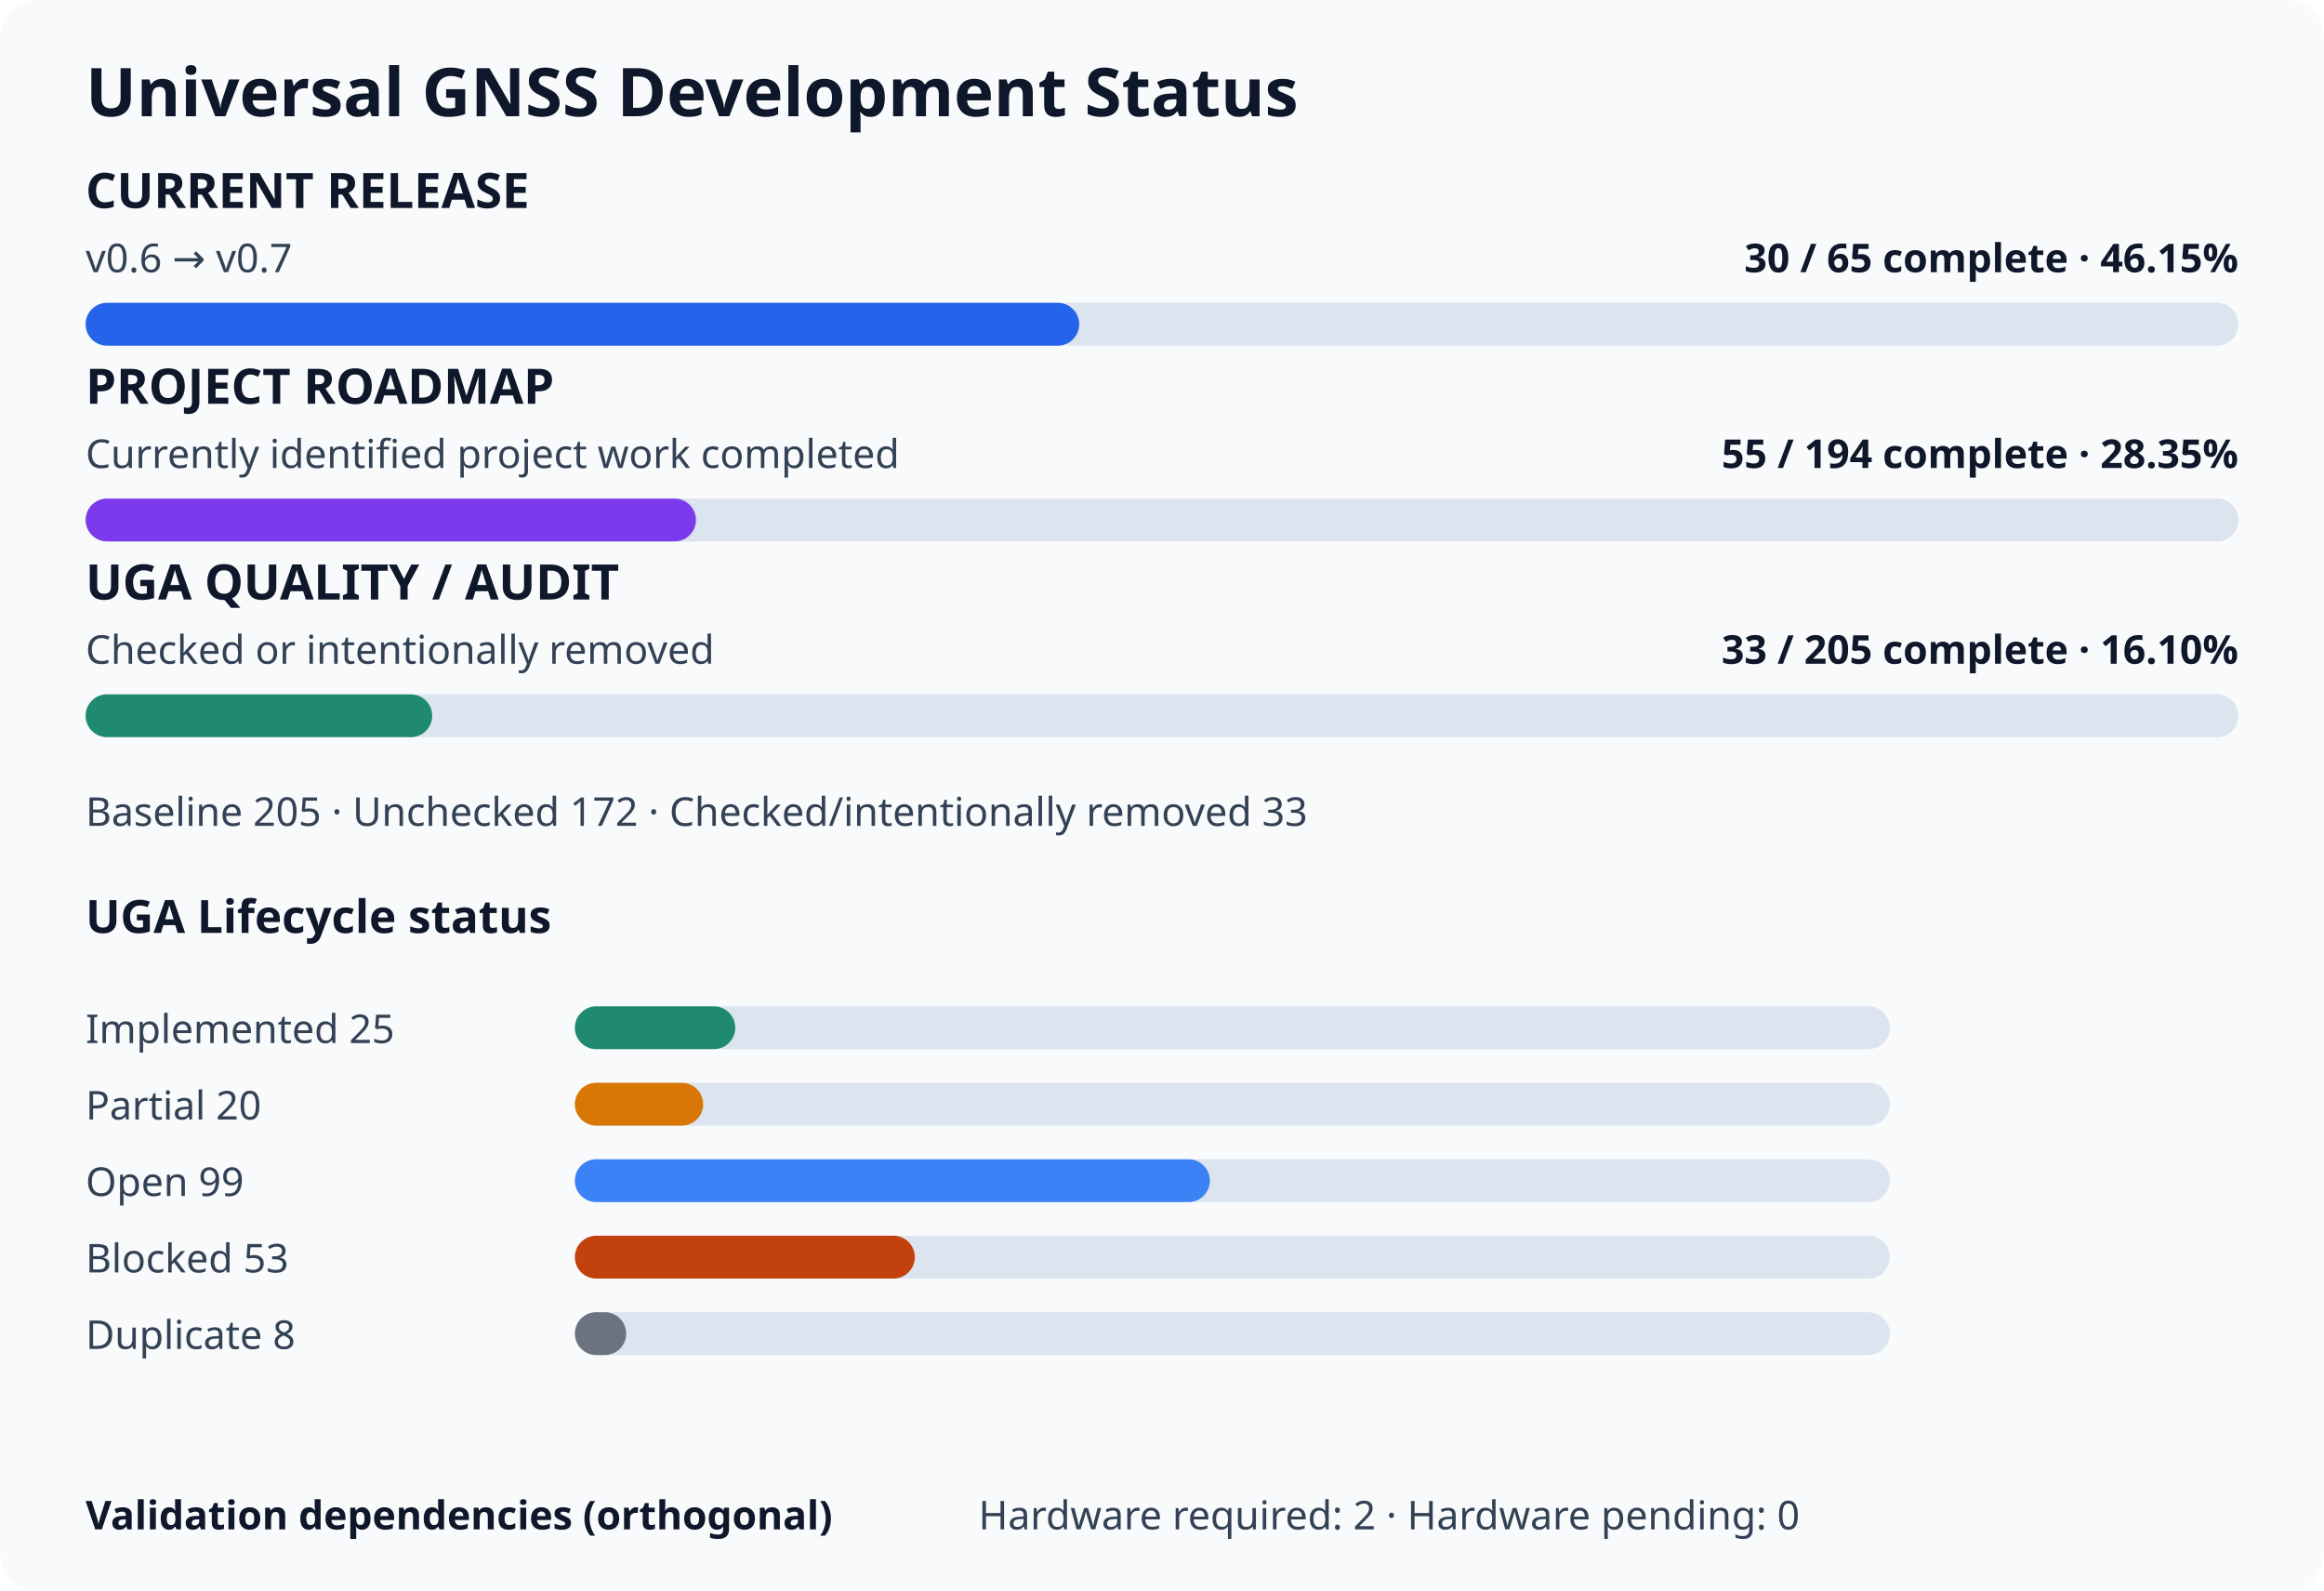
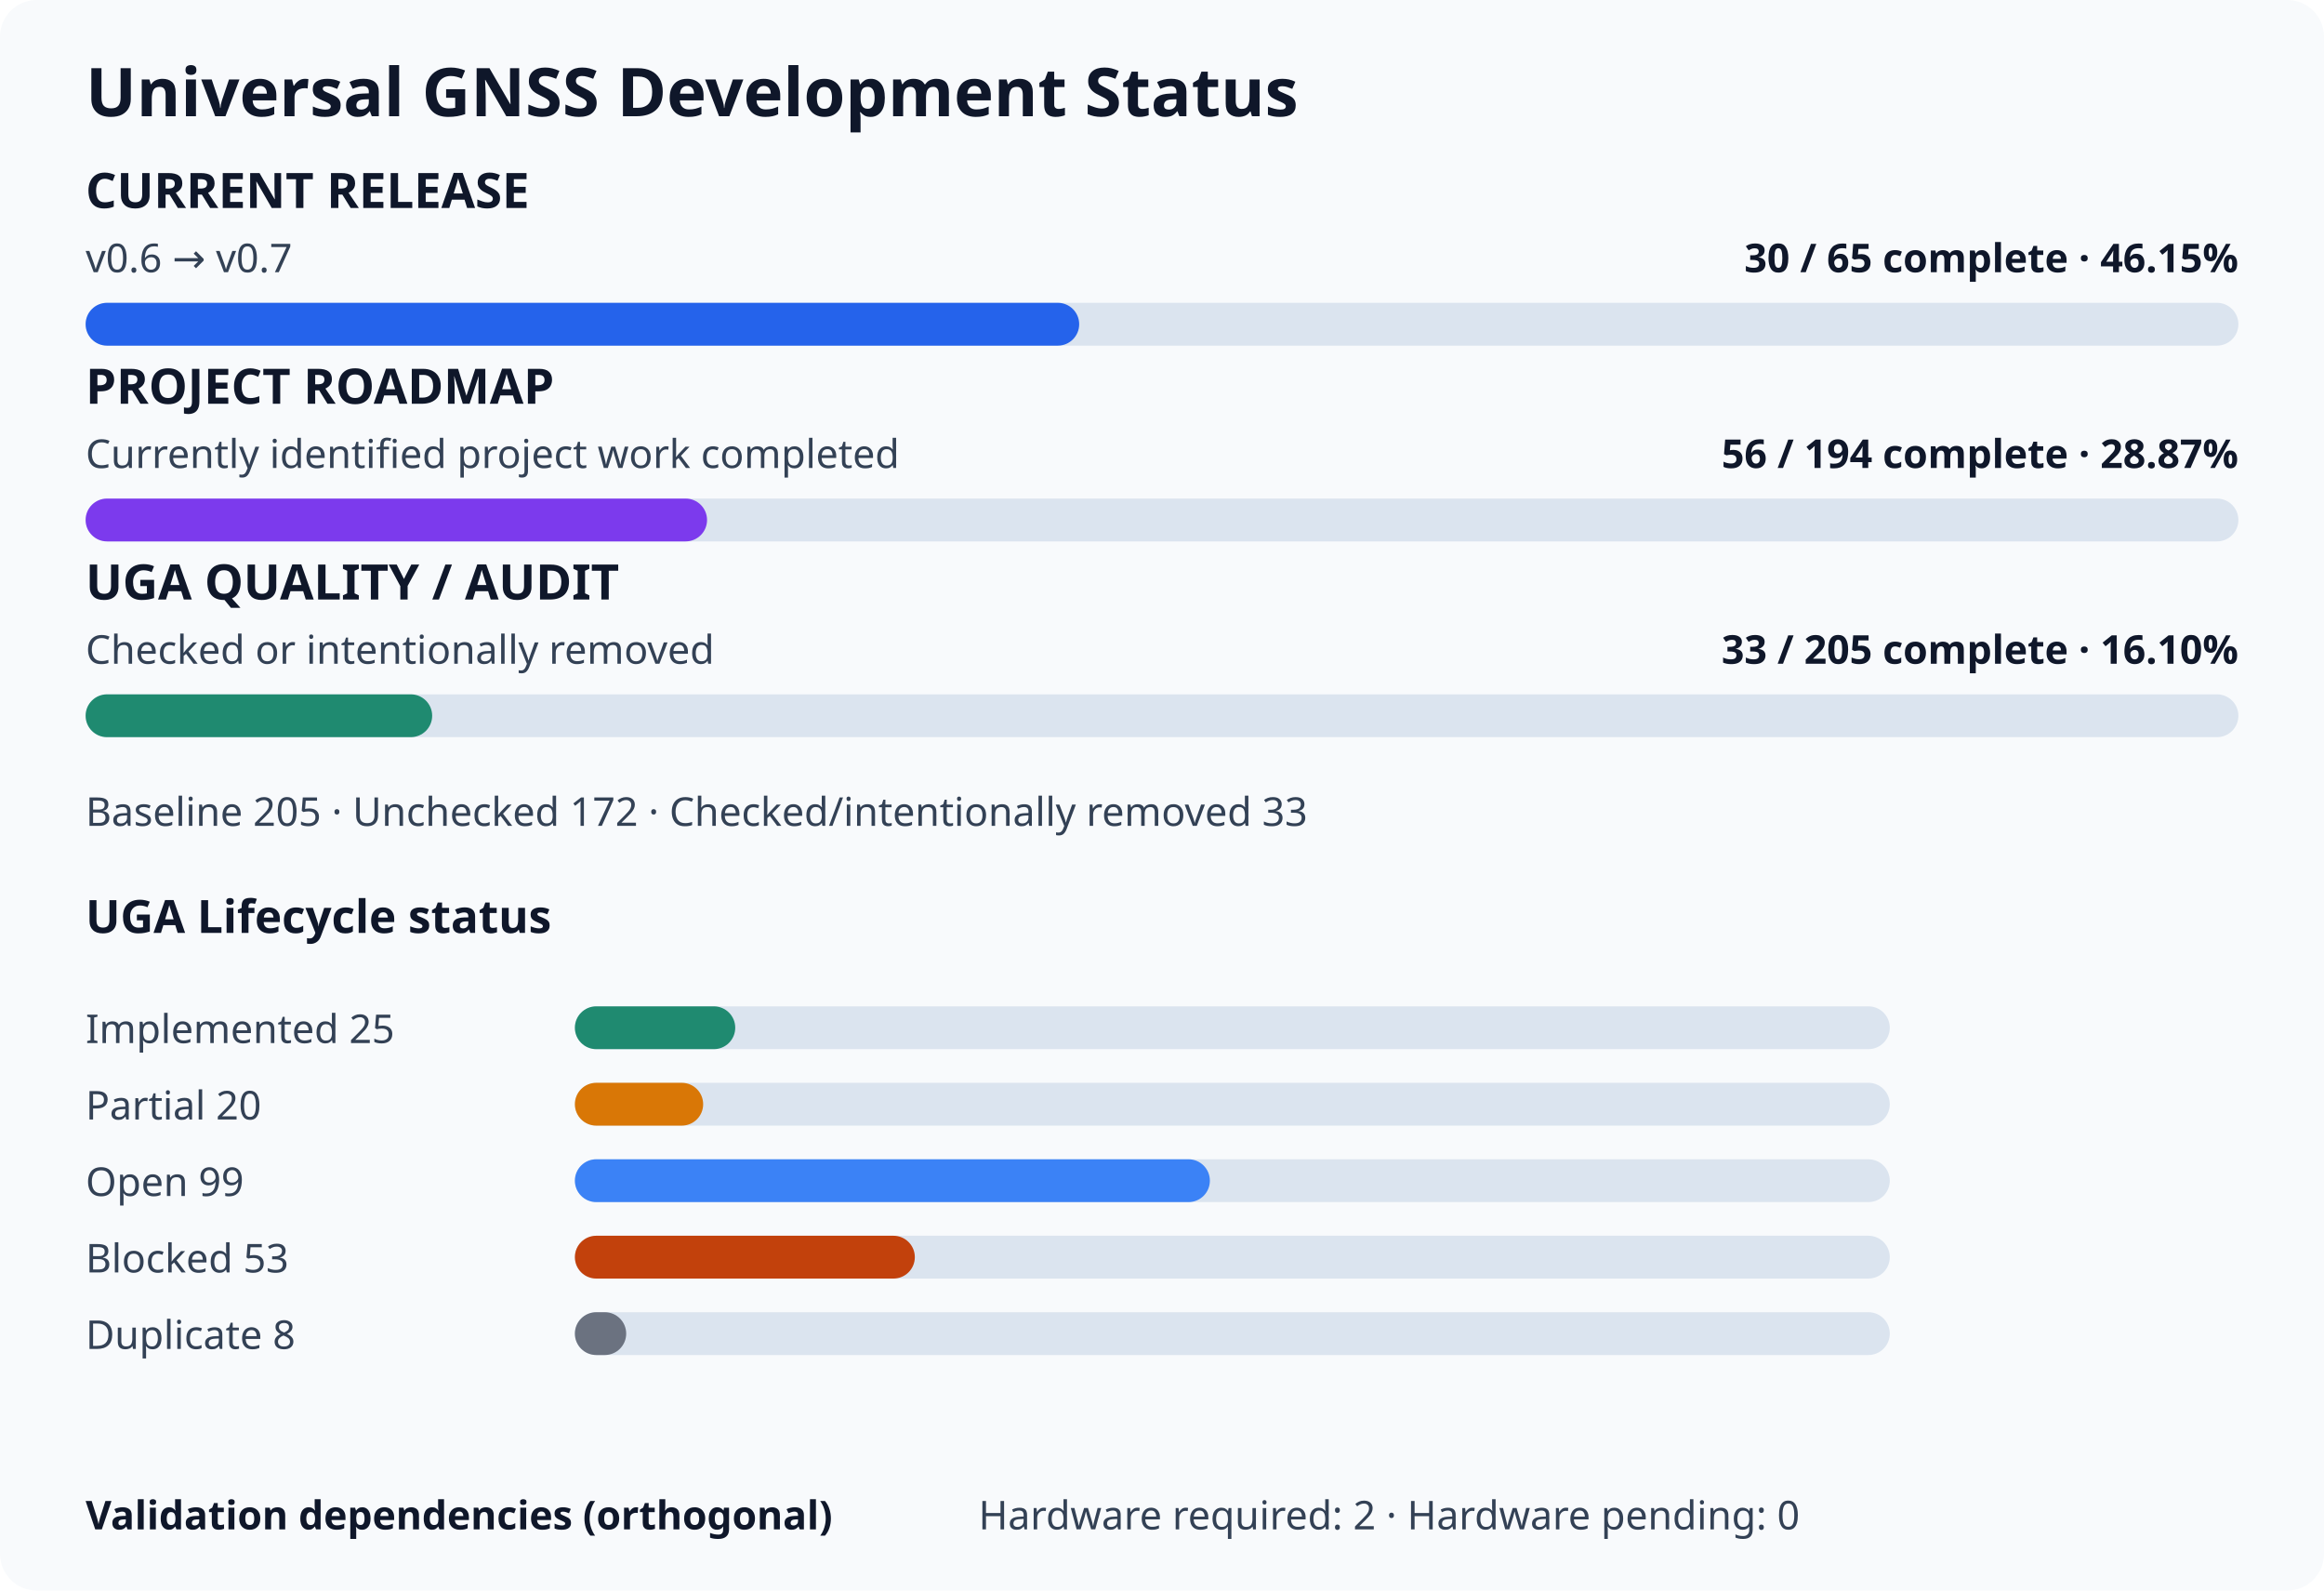
<svg xmlns="http://www.w3.org/2000/svg" viewBox="0 0 760 520" role="img" aria-labelledby="title desc">
  <rect width="760" height="520" fill="#f8fafc" rx="12" />
  <text x="28" y="38" font-family="sans-serif" font-size="22" font-weight="700" fill="#0f172a">Universal GNSS Development Status</text>
  <text x="28" y="68" font-family="sans-serif" font-size="16" font-weight="700" fill="#0f172a">CURRENT RELEASE</text>
  <text x="28" y="89" font-family="sans-serif" font-size="13" fill="#334155">v0.6 → v0.7</text>
  <text x="732" y="89" text-anchor="end" font-family="sans-serif" font-size="13" font-weight="700" fill="#0f172a">30 / 65 complete · 46.15%</text>
  <rect x="28" y="99" width="704" height="14" rx="7" fill="#dbe4ef" />
  <rect x="28" y="99" width="324.92" height="14" rx="7" fill="#2563eb" />
  <text x="28" y="132" font-family="sans-serif" font-size="16" font-weight="700" fill="#0f172a">PROJECT ROADMAP</text>
  <text x="28" y="153" font-family="sans-serif" font-size="13" fill="#334155">Currently identified project work completed</text>
-   <text x="732" y="153" text-anchor="end" font-family="sans-serif" font-size="13" font-weight="700" fill="#0f172a">55 / 194 complete · 28.35%</text>
+   <text x="732" y="153" text-anchor="end" font-family="sans-serif" font-size="13" font-weight="700" fill="#0f172a">56 / 194 complete · 28.87%</text>
  <rect x="28" y="163" width="704" height="14" rx="7" fill="#dbe4ef" />
-   <rect x="28" y="163" width="199.59" height="14" rx="7" fill="#7c3aed" />
+   <rect x="28" y="163" width="203.22" height="14" rx="7" fill="#7c3aed" />
  <text x="28" y="196" font-family="sans-serif" font-size="16" font-weight="700" fill="#0f172a">UGA QUALITY / AUDIT</text>
  <text x="28" y="217" font-family="sans-serif" font-size="13" fill="#334155">Checked or intentionally removed</text>
  <text x="732" y="217" text-anchor="end" font-family="sans-serif" font-size="13" font-weight="700" fill="#0f172a">33 / 205 complete · 16.10%</text>
  <rect x="28" y="227" width="704" height="14" rx="7" fill="#dbe4ef" />
  <rect x="28" y="227" width="113.33" height="14" rx="7" fill="#1f8a70" />
  <text x="28" y="270" font-family="sans-serif" font-size="13" fill="#334155">Baseline 205 · Unchecked 172 · Checked/intentionally removed 33</text>
  <text x="28" y="305" font-family="sans-serif" font-size="15" font-weight="700" fill="#0f172a">UGA Lifecycle status</text>
  <text x="28" y="341" font-family="sans-serif" font-size="13" fill="#334155">Implemented 25</text>
  <rect x="188" y="329" width="430" height="14" rx="7" fill="#dbe4ef" />
  <rect x="188" y="329" width="52.44" height="14" rx="7" fill="#1f8a70" />
  <text x="28" y="366" font-family="sans-serif" font-size="13" fill="#334155">Partial 20</text>
  <rect x="188" y="354" width="430" height="14" rx="7" fill="#dbe4ef" />
  <rect x="188" y="354" width="41.95" height="14" rx="7" fill="#d97706" />
  <text x="28" y="391" font-family="sans-serif" font-size="13" fill="#334155">Open 99</text>
  <rect x="188" y="379" width="430" height="14" rx="7" fill="#dbe4ef" />
  <rect x="188" y="379" width="207.66" height="14" rx="7" fill="#3b82f6" />
  <text x="28" y="416" font-family="sans-serif" font-size="13" fill="#334155">Blocked 53</text>
  <rect x="188" y="404" width="430" height="14" rx="7" fill="#dbe4ef" />
  <rect x="188" y="404" width="111.17" height="14" rx="7" fill="#c2410c" />
  <text x="28" y="441" font-family="sans-serif" font-size="13" fill="#334155">Duplicate 8</text>
  <rect x="188" y="429" width="430" height="14" rx="7" fill="#dbe4ef" />
  <rect x="188" y="429" width="16.78" height="14" rx="7" fill="#6b7280" />
  <text x="28" y="500" font-family="sans-serif" font-size="13" font-weight="700" fill="#0f172a">Validation dependencies (orthogonal)</text>
  <text x="320" y="500" font-family="sans-serif" font-size="13" fill="#334155">Hardware required: 2 · Hardware pending: 0</text>
</svg>
